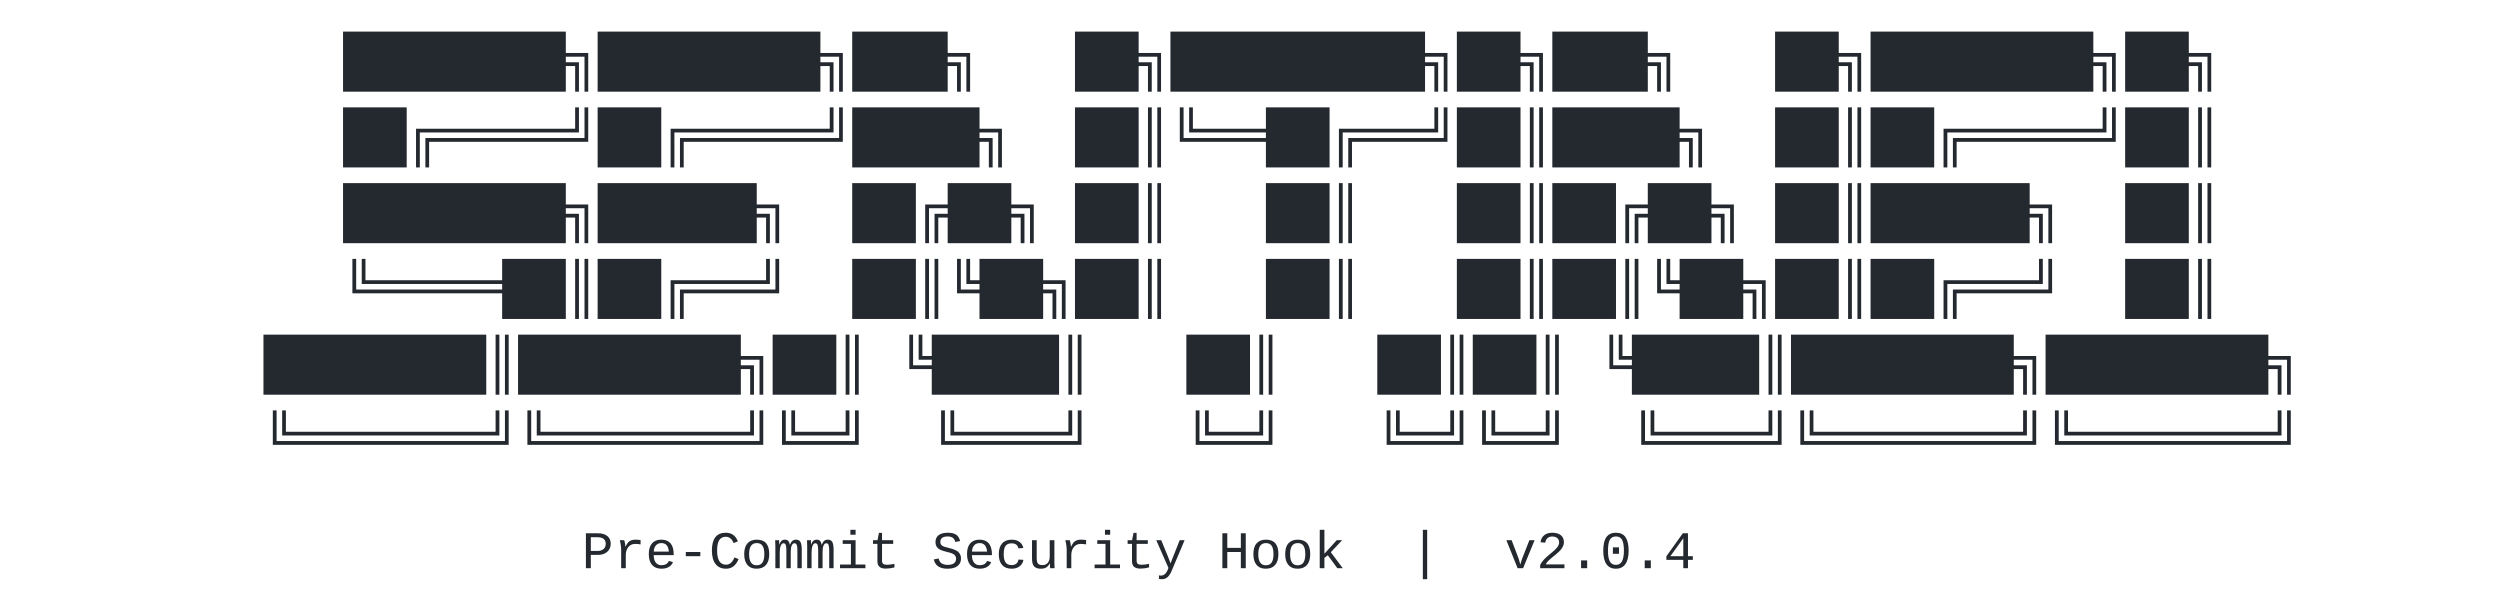
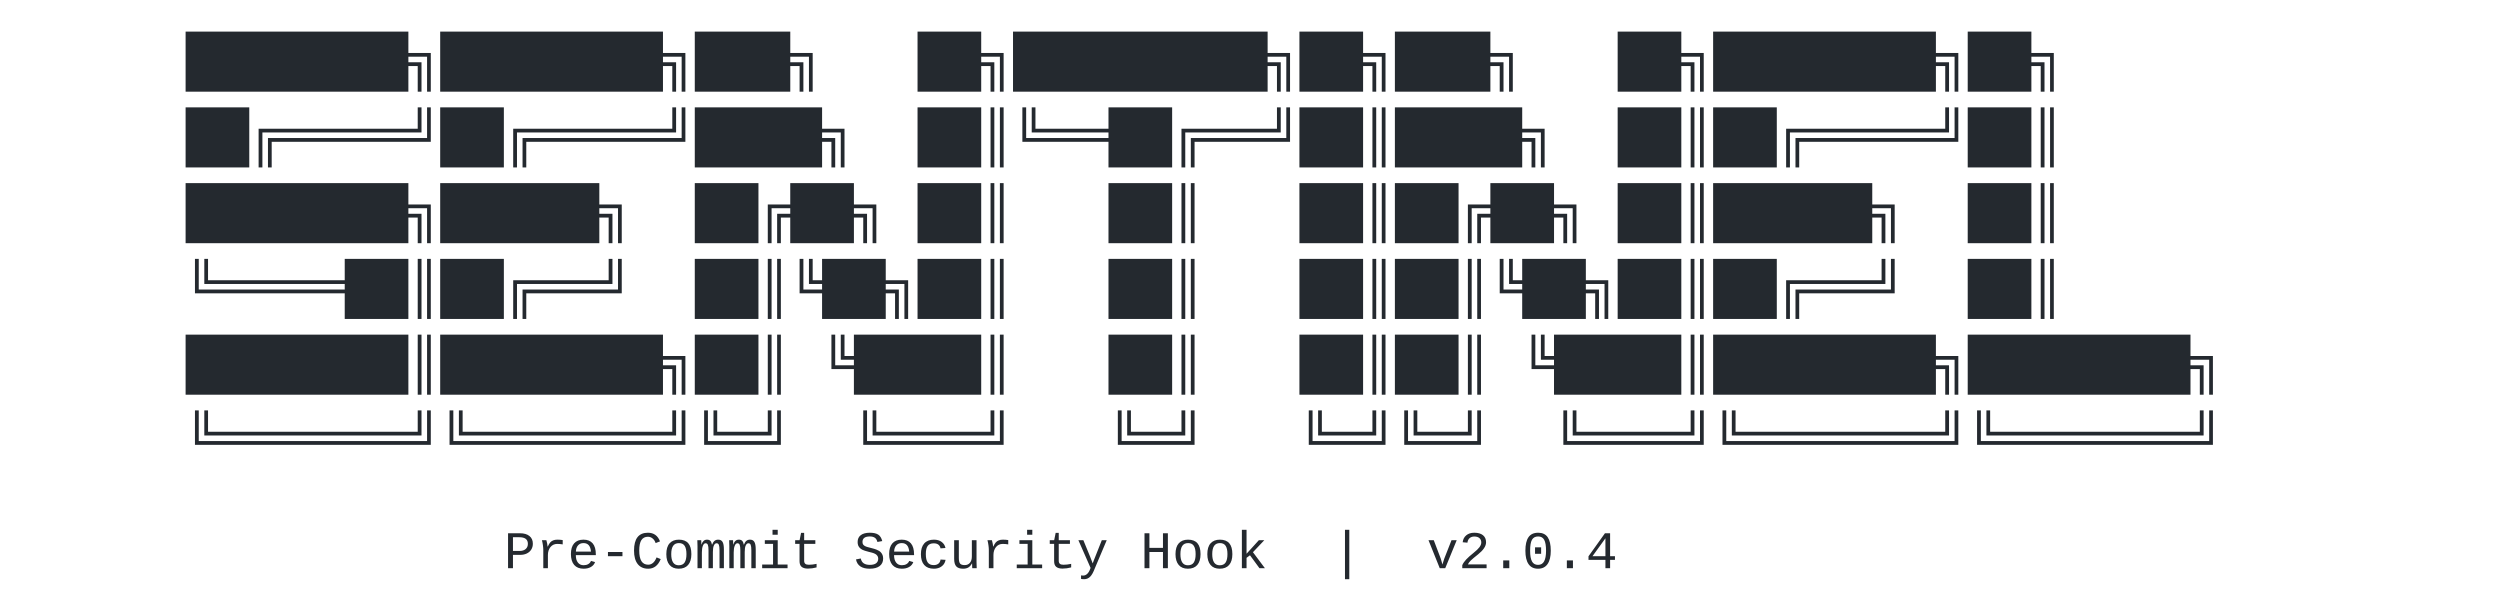
<svg xmlns="http://www.w3.org/2000/svg" viewBox="0 0 660 160">
  <style>
        text {
-             font-family: 'Courier New', Courier, monospace;
+             font-family: ui-monospace, SFMono-Regular, "SF Mono", Menlo, Consolas, "Liberation Mono", monospace;
            font-size: 14px;
            fill: #24292f;
+             white-space: pre;
        }
        @media (prefers-color-scheme: dark) {
            text {
                fill: #c9d1d9;
            }
        }
    </style>
-   <text x="50%" y="20" text-anchor="middle" xml:space="preserve">  ███████╗███████╗███╗   ██╗████████╗██╗███╗   ██╗███████╗██╗</text>
-   <text x="50%" y="40" text-anchor="middle" xml:space="preserve">  ██╔════╝██╔════╝████╗  ██║╚══██╔══╝██║████╗  ██║██╔════╝██║</text>
-   <text x="50%" y="60" text-anchor="middle" xml:space="preserve">  ███████╗█████╗  ██╔██╗ ██║   ██║   ██║██╔██╗ ██║█████╗  ██║</text>
-   <text x="50%" y="80" text-anchor="middle" xml:space="preserve">  ╚════██║██╔══╝  ██║╚██╗██║   ██║   ██║██║╚██╗██║██╔══╝  ██║</text>
-   <text x="50%" y="100" text-anchor="middle" xml:space="preserve">  ███████║███████╗██║ ╚████║   ██║   ██║██║ ╚████║███████╗███████╗</text>
-   <text x="50%" y="120" text-anchor="middle" xml:space="preserve">  ╚══════╝╚══════╝╚═╝  ╚═══╝   ╚═╝   ╚═╝╚═╝  ╚═══╝╚══════╝╚══════╝</text>
-   <text x="50%" y="150" text-anchor="middle" xml:space="preserve">            Pre-Commit Security Hook  |  v2.0.4                   </text>
+   <g transform="translate(49, 0)">
+     <text x="0" y="20" xml:space="preserve">███████╗███████╗███╗   ██╗████████╗██╗███╗   ██╗███████╗██╗</text>
+     <text x="0" y="40" xml:space="preserve">██╔════╝██╔════╝████╗  ██║╚══██╔══╝██║████╗  ██║██╔════╝██║</text>
+     <text x="0" y="60" xml:space="preserve">███████╗█████╗  ██╔██╗ ██║   ██║   ██║██╔██╗ ██║█████╗  ██║</text>
+     <text x="0" y="80" xml:space="preserve">╚════██║██╔══╝  ██║╚██╗██║   ██║   ██║██║╚██╗██║██╔══╝  ██║</text>
+     <text x="0" y="100" xml:space="preserve">███████║███████╗██║ ╚████║   ██║   ██║██║ ╚████║███████╗███████╗</text>
+     <text x="0" y="120" xml:space="preserve">╚══════╝╚══════╝╚═╝  ╚═══╝   ╚═╝   ╚═╝╚═╝  ╚═══╝╚══════╝╚══════╝</text>
+     <text x="0" y="150" xml:space="preserve">          Pre-Commit Security Hook  |  v2.0.4                   </text>
+   </g>
</svg>
